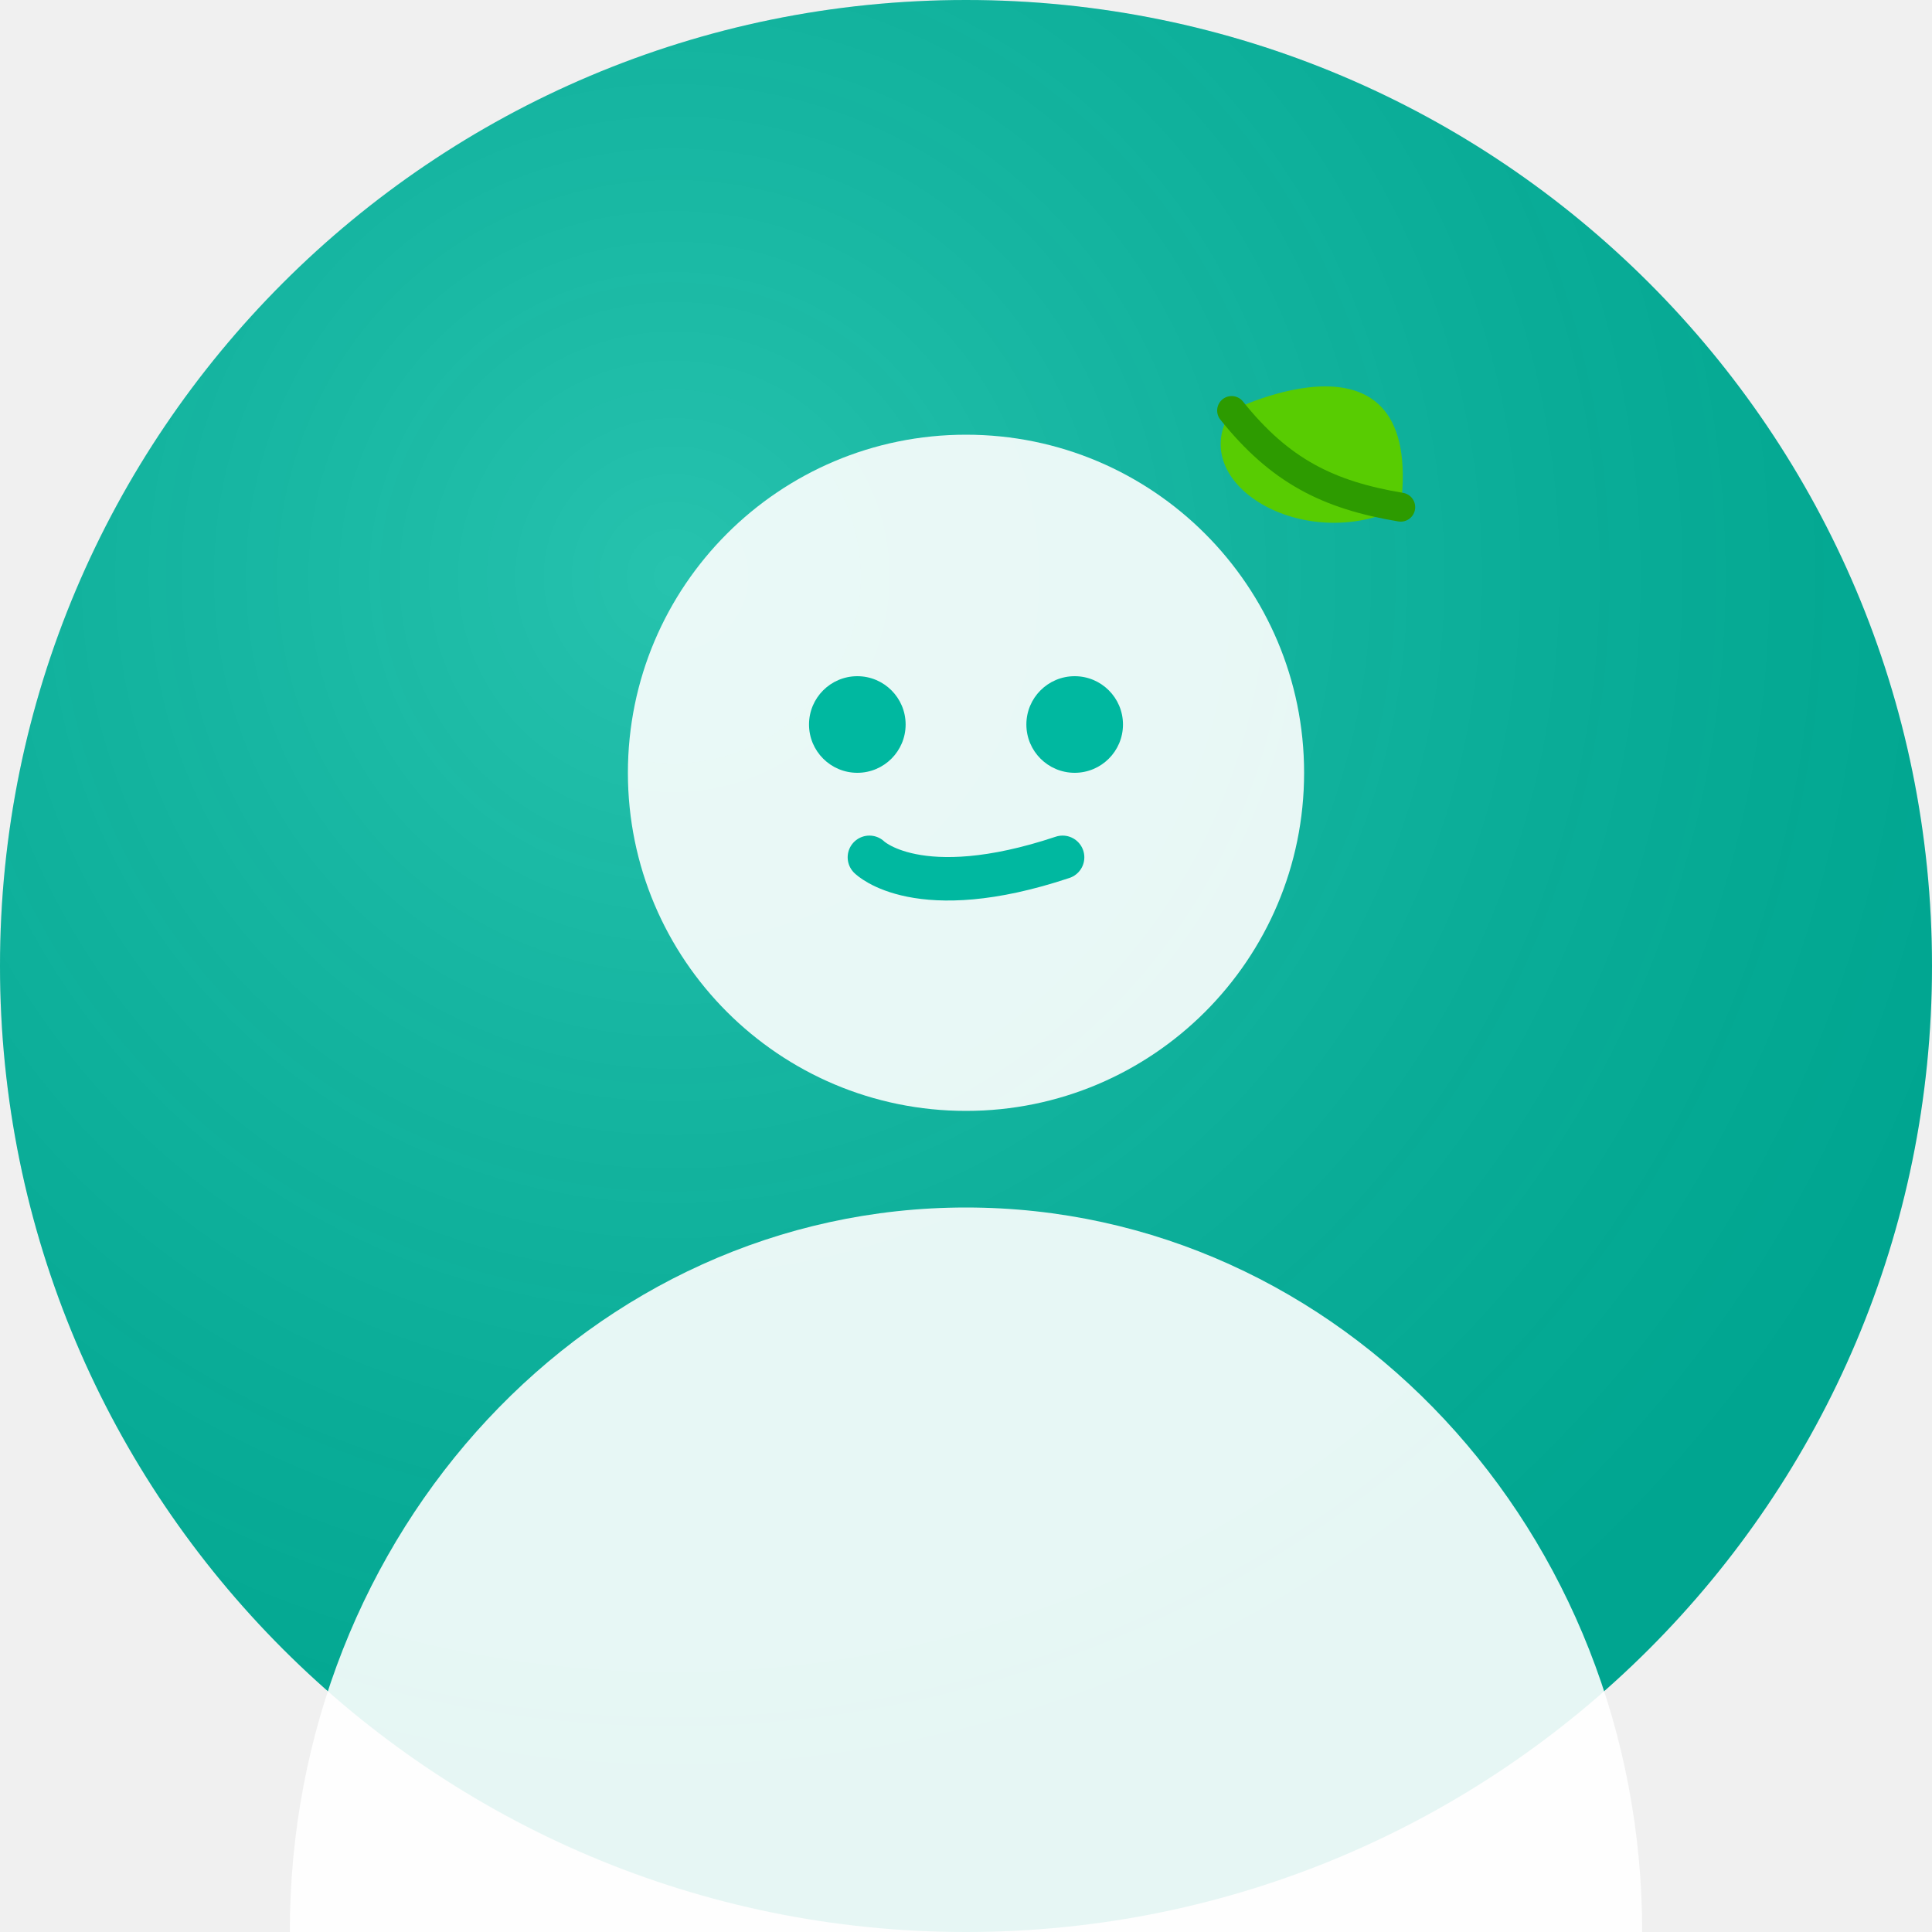
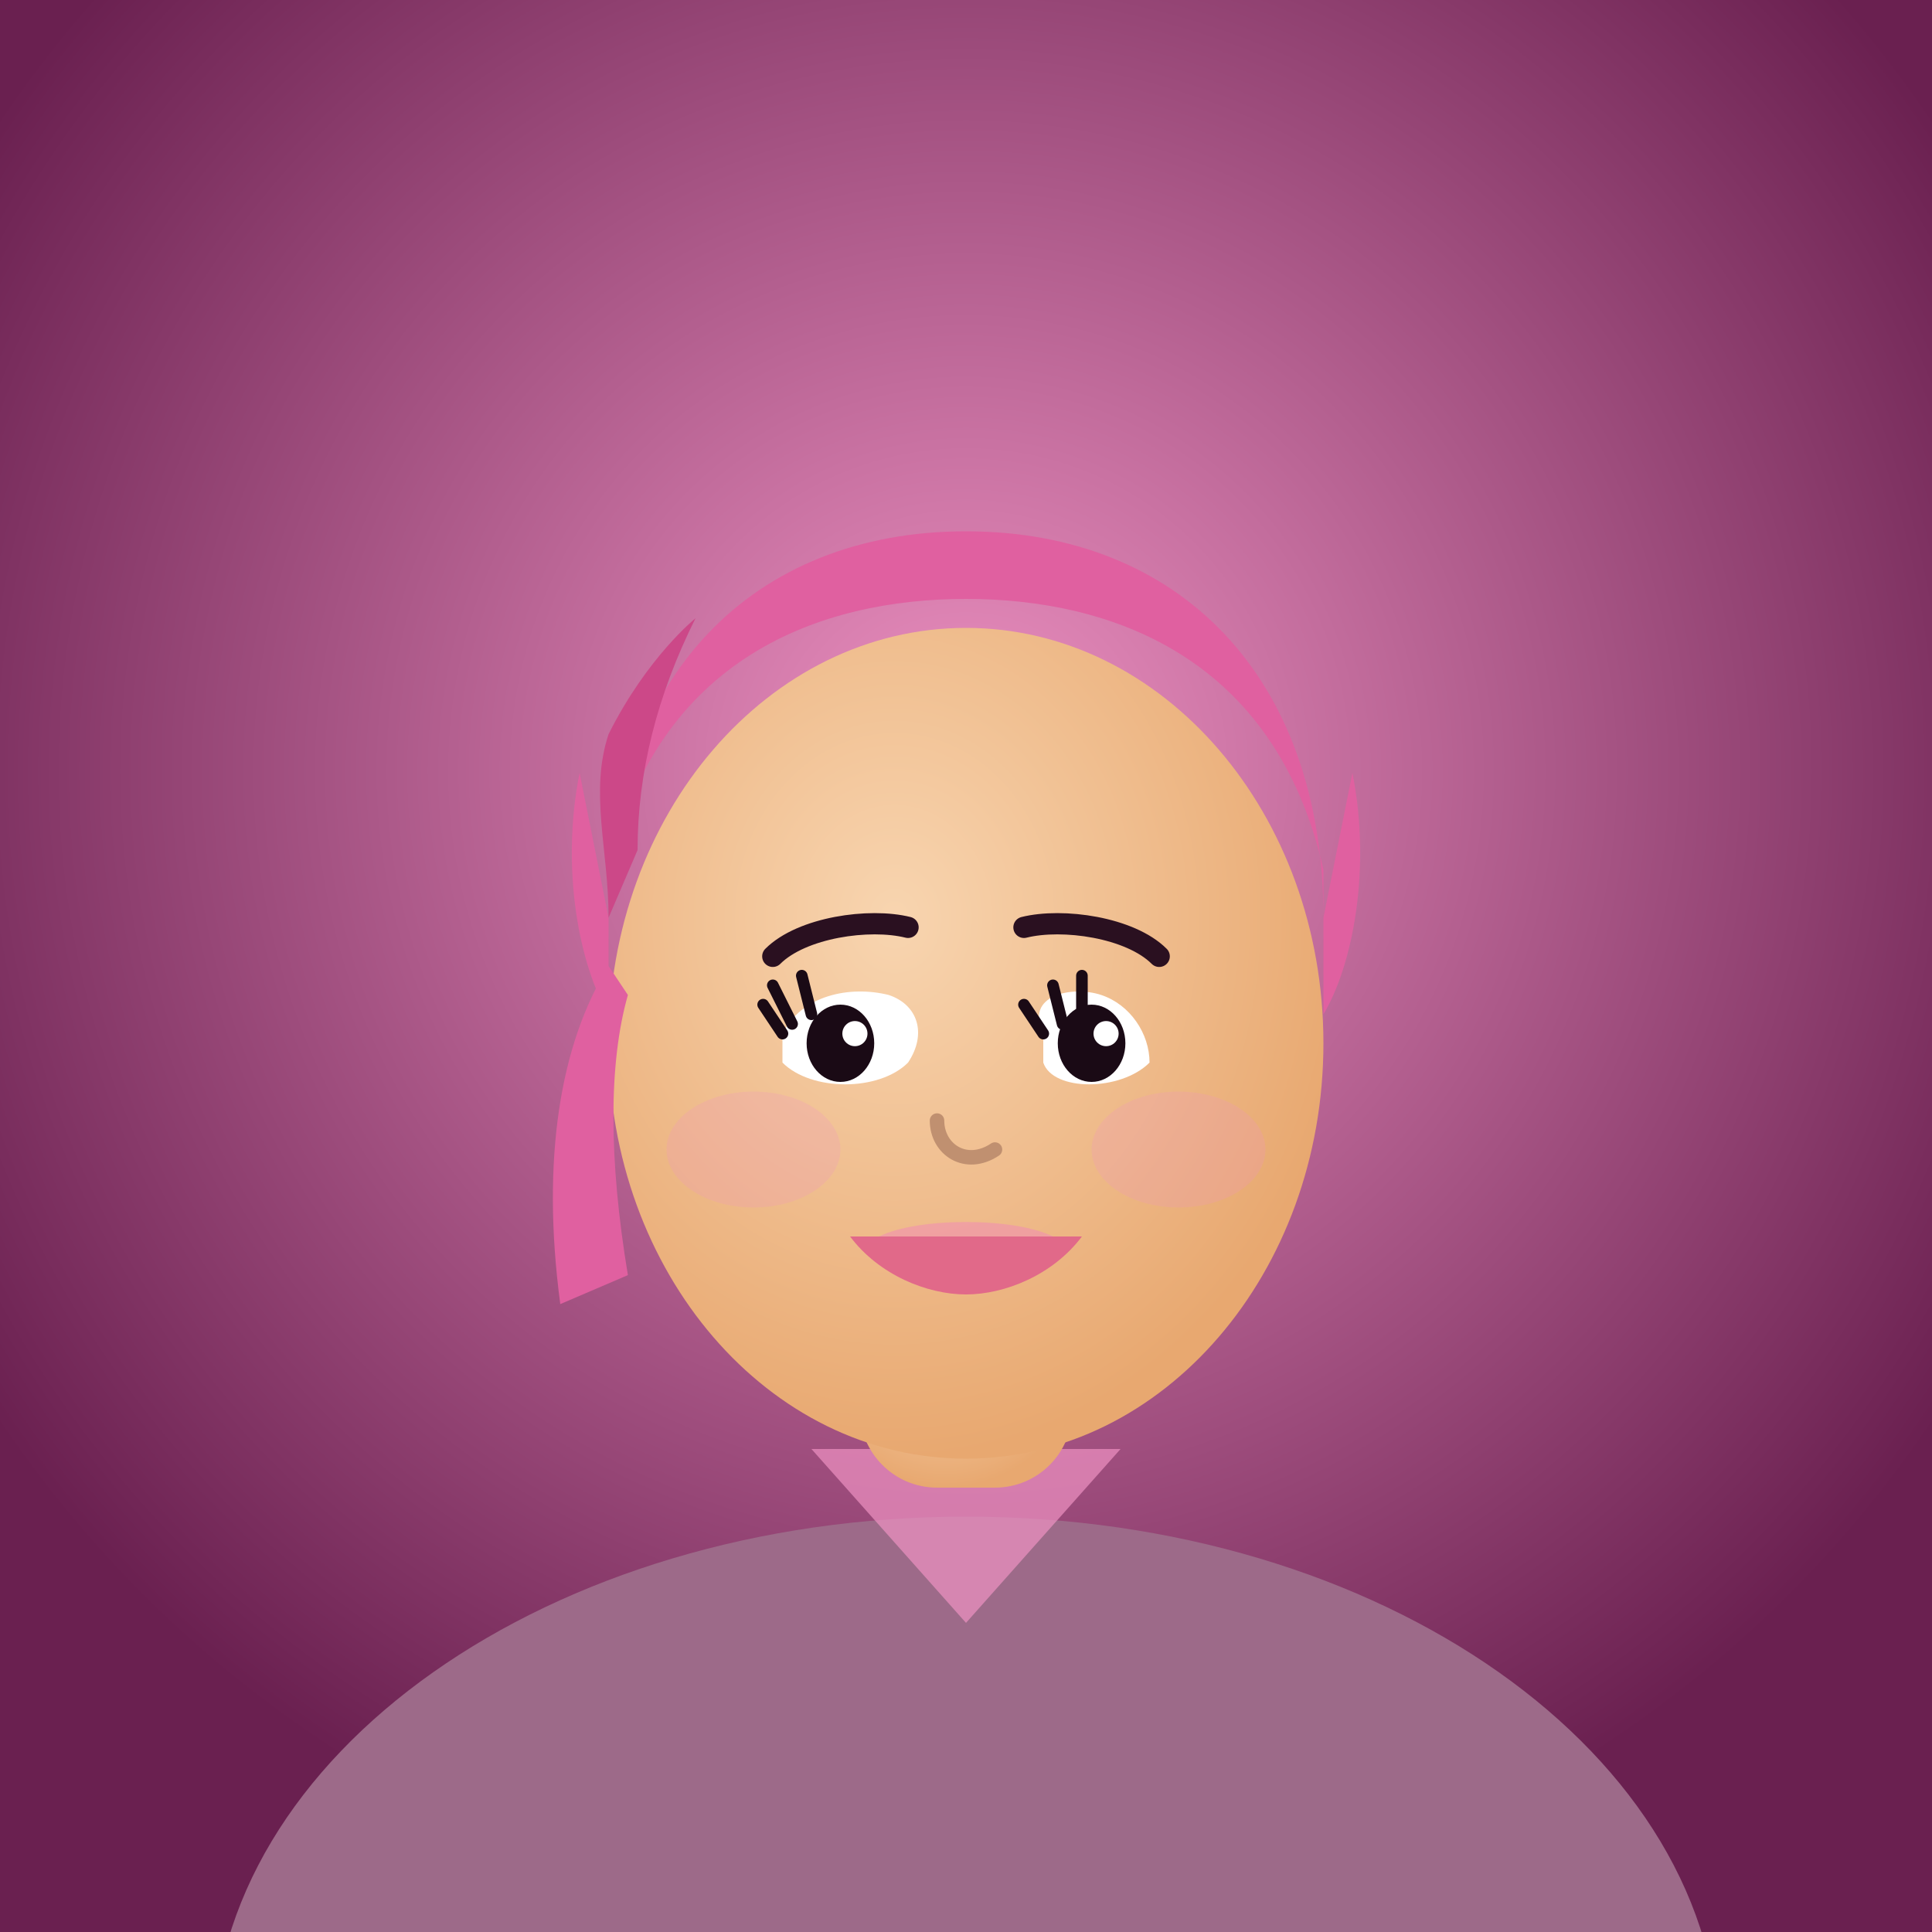
- <svg xmlns="http://www.w3.org/2000/svg" width="80" height="80" viewBox="0 0 80 80">
-   <circle cx="40" cy="40" r="40" fill="#00B8A0" />
-   <circle cx="40" cy="40" r="40" fill="url(#maya_grad)" />
+ <svg xmlns="http://www.w3.org/2000/svg" width="200" height="200" viewBox="0 0 200 200" fill="none">
  <defs>
-     <radialGradient id="maya_grad" cx="35%" cy="30%" r="70%">
-       <stop offset="0%" stop-color="white" stop-opacity="0.15" />
-       <stop offset="100%" stop-color="black" stop-opacity="0.1" />
+     <radialGradient id="bg_maya" cx="50%" cy="40%" r="60%">
+       <stop offset="0%" stop-color="#EE92C2" />
+       <stop offset="100%" stop-color="#6A2050" />
+     </radialGradient>
+     <radialGradient id="skin_maya" cx="40%" cy="35%" r="65%">
+       <stop offset="0%" stop-color="#F8D5B0" />
+       <stop offset="100%" stop-color="#E8A870" />
    </radialGradient>
  </defs>
-   <path d="M12 80C12 63.4 24.5 50 40 50C55.5 50 68 63.4 68 80" fill="rgba(255,255,255,0.9)" />
-   <circle cx="40" cy="32" r="14" fill="rgba(255,255,255,0.9)" />
-   <circle cx="35.5" cy="30" r="2" fill="#00B8A0" />
-   <circle cx="44.5" cy="30" r="2" fill="#00B8A0" />
-   <path d="M36 35.5C36 35.5 38 37.5 44 35.5" stroke="#00B8A0" stroke-width="1.8" stroke-linecap="round" fill="none" />
-   <path d="M51 17C51 17 59 13 58 21C54 23 49 20 51 17Z" fill="#58CC02" />
-   <path d="M51 17C53 19.5 55 20.5 58 21" stroke="#2D9B00" stroke-width="1.2" stroke-linecap="round" fill="none" />
+   <rect width="200" height="200" fill="url(#bg_maya)" />
+   <ellipse cx="100" cy="212" rx="78" ry="55" fill="#9D6A89" />
+   <path d="M84 150L100 168L116 150" fill="#EE92C2" opacity="0.7" />
+   <rect x="89" y="132" width="22" height="22" rx="8" fill="url(#skin_maya)" />
+   <ellipse cx="100" cy="108" rx="37" ry="43" fill="url(#skin_maya)" />
+   <path d="M63 95C63 70 78 55 100 55C122 55 137 70 137 95V90C132 68 115 62 100 62C85 62 68 68 63 90Z" fill="#E060A0" />
+   <path d="M63 95V105C60 100 58 90 60 80Z" fill="#E060A0" />
+   <path d="M137 95V105C140 100 142 90 140 80Z" fill="#E060A0" />
+   <path d="M63 95C63 88 61 82 63 76C67 68 72 64 72 64C68 72 66 80 66 88Z" fill="#CC4888" />
+   <path d="M63 100C58 108 56 120 58 135L65 132C63 120 63 110 65 103Z" fill="#E060A0" />
+   <path d="M81 107C83 103 88 102 92 103C95 104 96 107 94 110C91 113 84 113 81 110Z" fill="white" />
+   <path d="M108 107C106 103 111 102 114 103C117 104 119 107 119 110C116 113 109 113 108 110Z" fill="white" />
+   <ellipse cx="87" cy="108" rx="3.5" ry="4" fill="#1A0A15" />
+   <ellipse cx="113" cy="108" rx="3.5" ry="4" fill="#1A0A15" />
+   <circle cx="88.5" cy="107" r="1.3" fill="white" />
+   <circle cx="114.5" cy="107" r="1.3" fill="white" />
+   <path d="M81 107L79 104M82 106L80 102M84 105L83 101" stroke="#1A0A15" stroke-width="1.2" stroke-linecap="round" />
+   <path d="M108 107L106 104M110 106L109 102M112 105L112 101" stroke="#1A0A15" stroke-width="1.2" stroke-linecap="round" />
+   <path d="M80 99C83 96 90 95 94 96" stroke="#2A1020" stroke-width="2.2" stroke-linecap="round" />
+   <path d="M106 96C110 95 117 96 120 99" stroke="#2A1020" stroke-width="2.2" stroke-linecap="round" />
+   <path d="M97 116C97 119 100 121 103 119" stroke="#C09070" stroke-width="1.5" stroke-linecap="round" fill="none" />
+   <path d="M88 128C91 132 96 134 100 134C104 134 109 132 112 128" fill="#E0608A" opacity="0.9" />
+   <path d="M91 128C95 126 105 126 109 128" fill="#F090B0" opacity="0.6" />
+   <ellipse cx="78" cy="119" rx="9" ry="6" fill="#EE92C2" opacity="0.22" />
+   <ellipse cx="122" cy="119" rx="9" ry="6" fill="#EE92C2" opacity="0.22" />
</svg>
